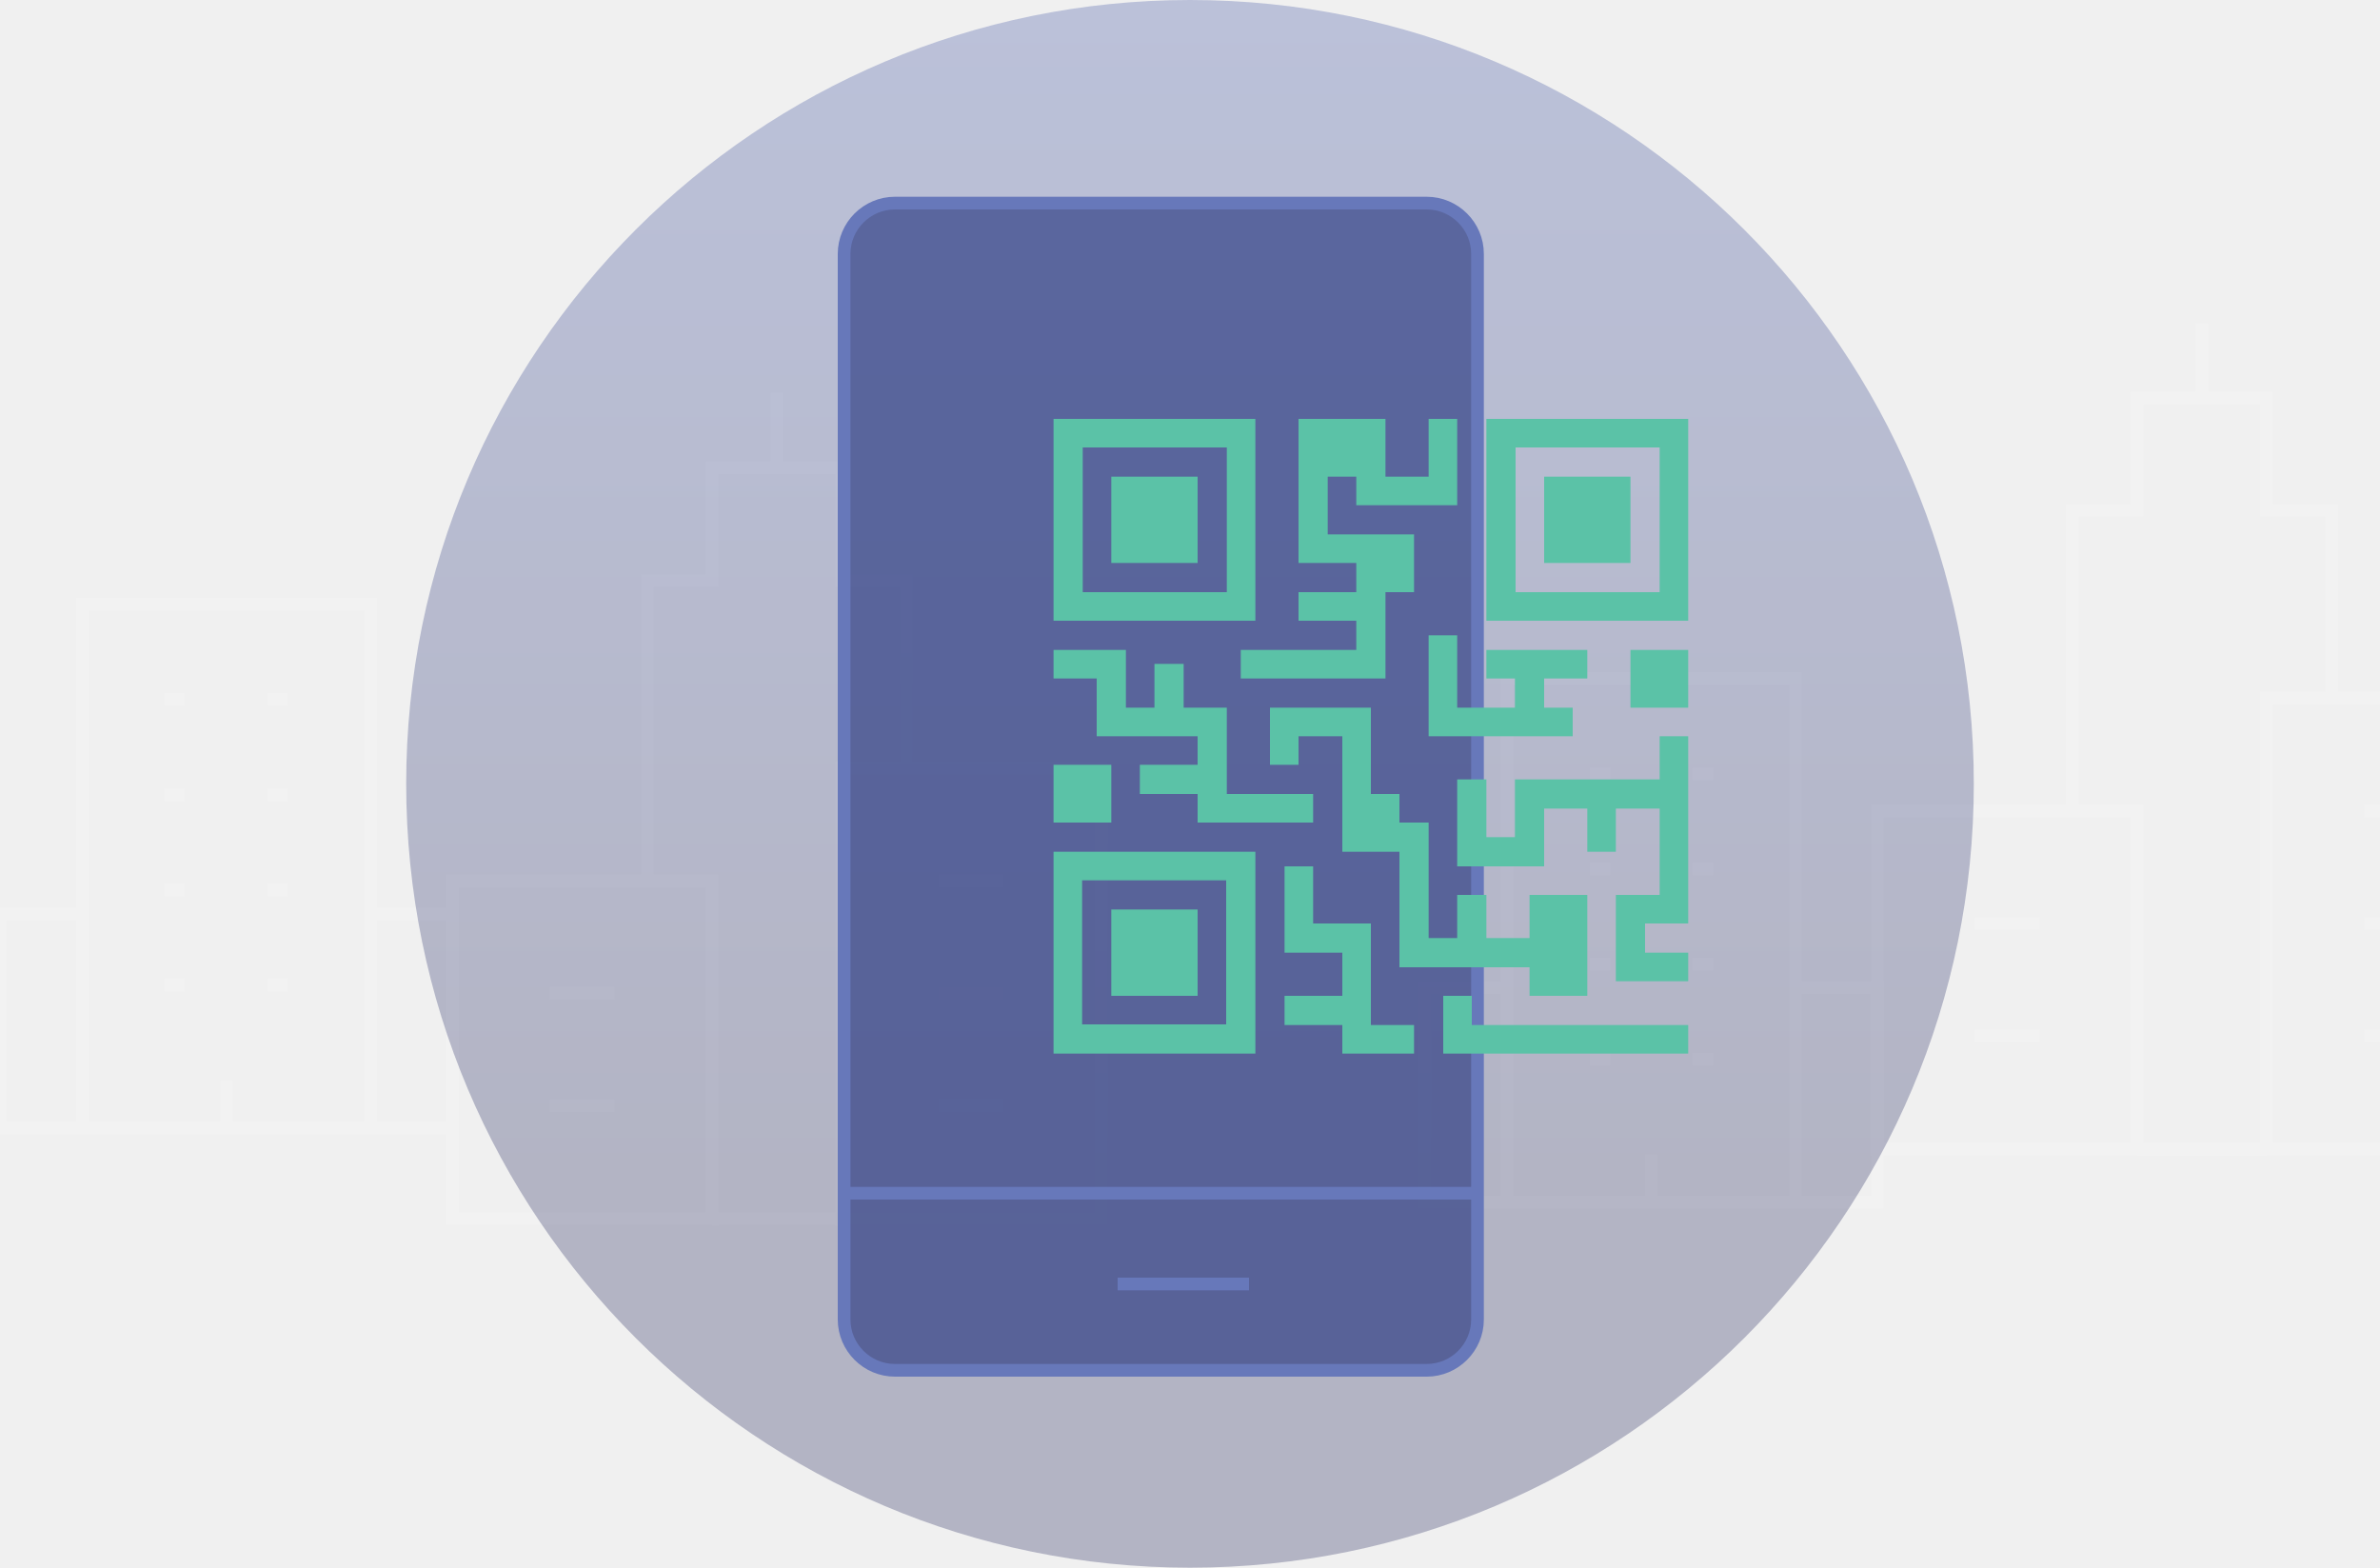
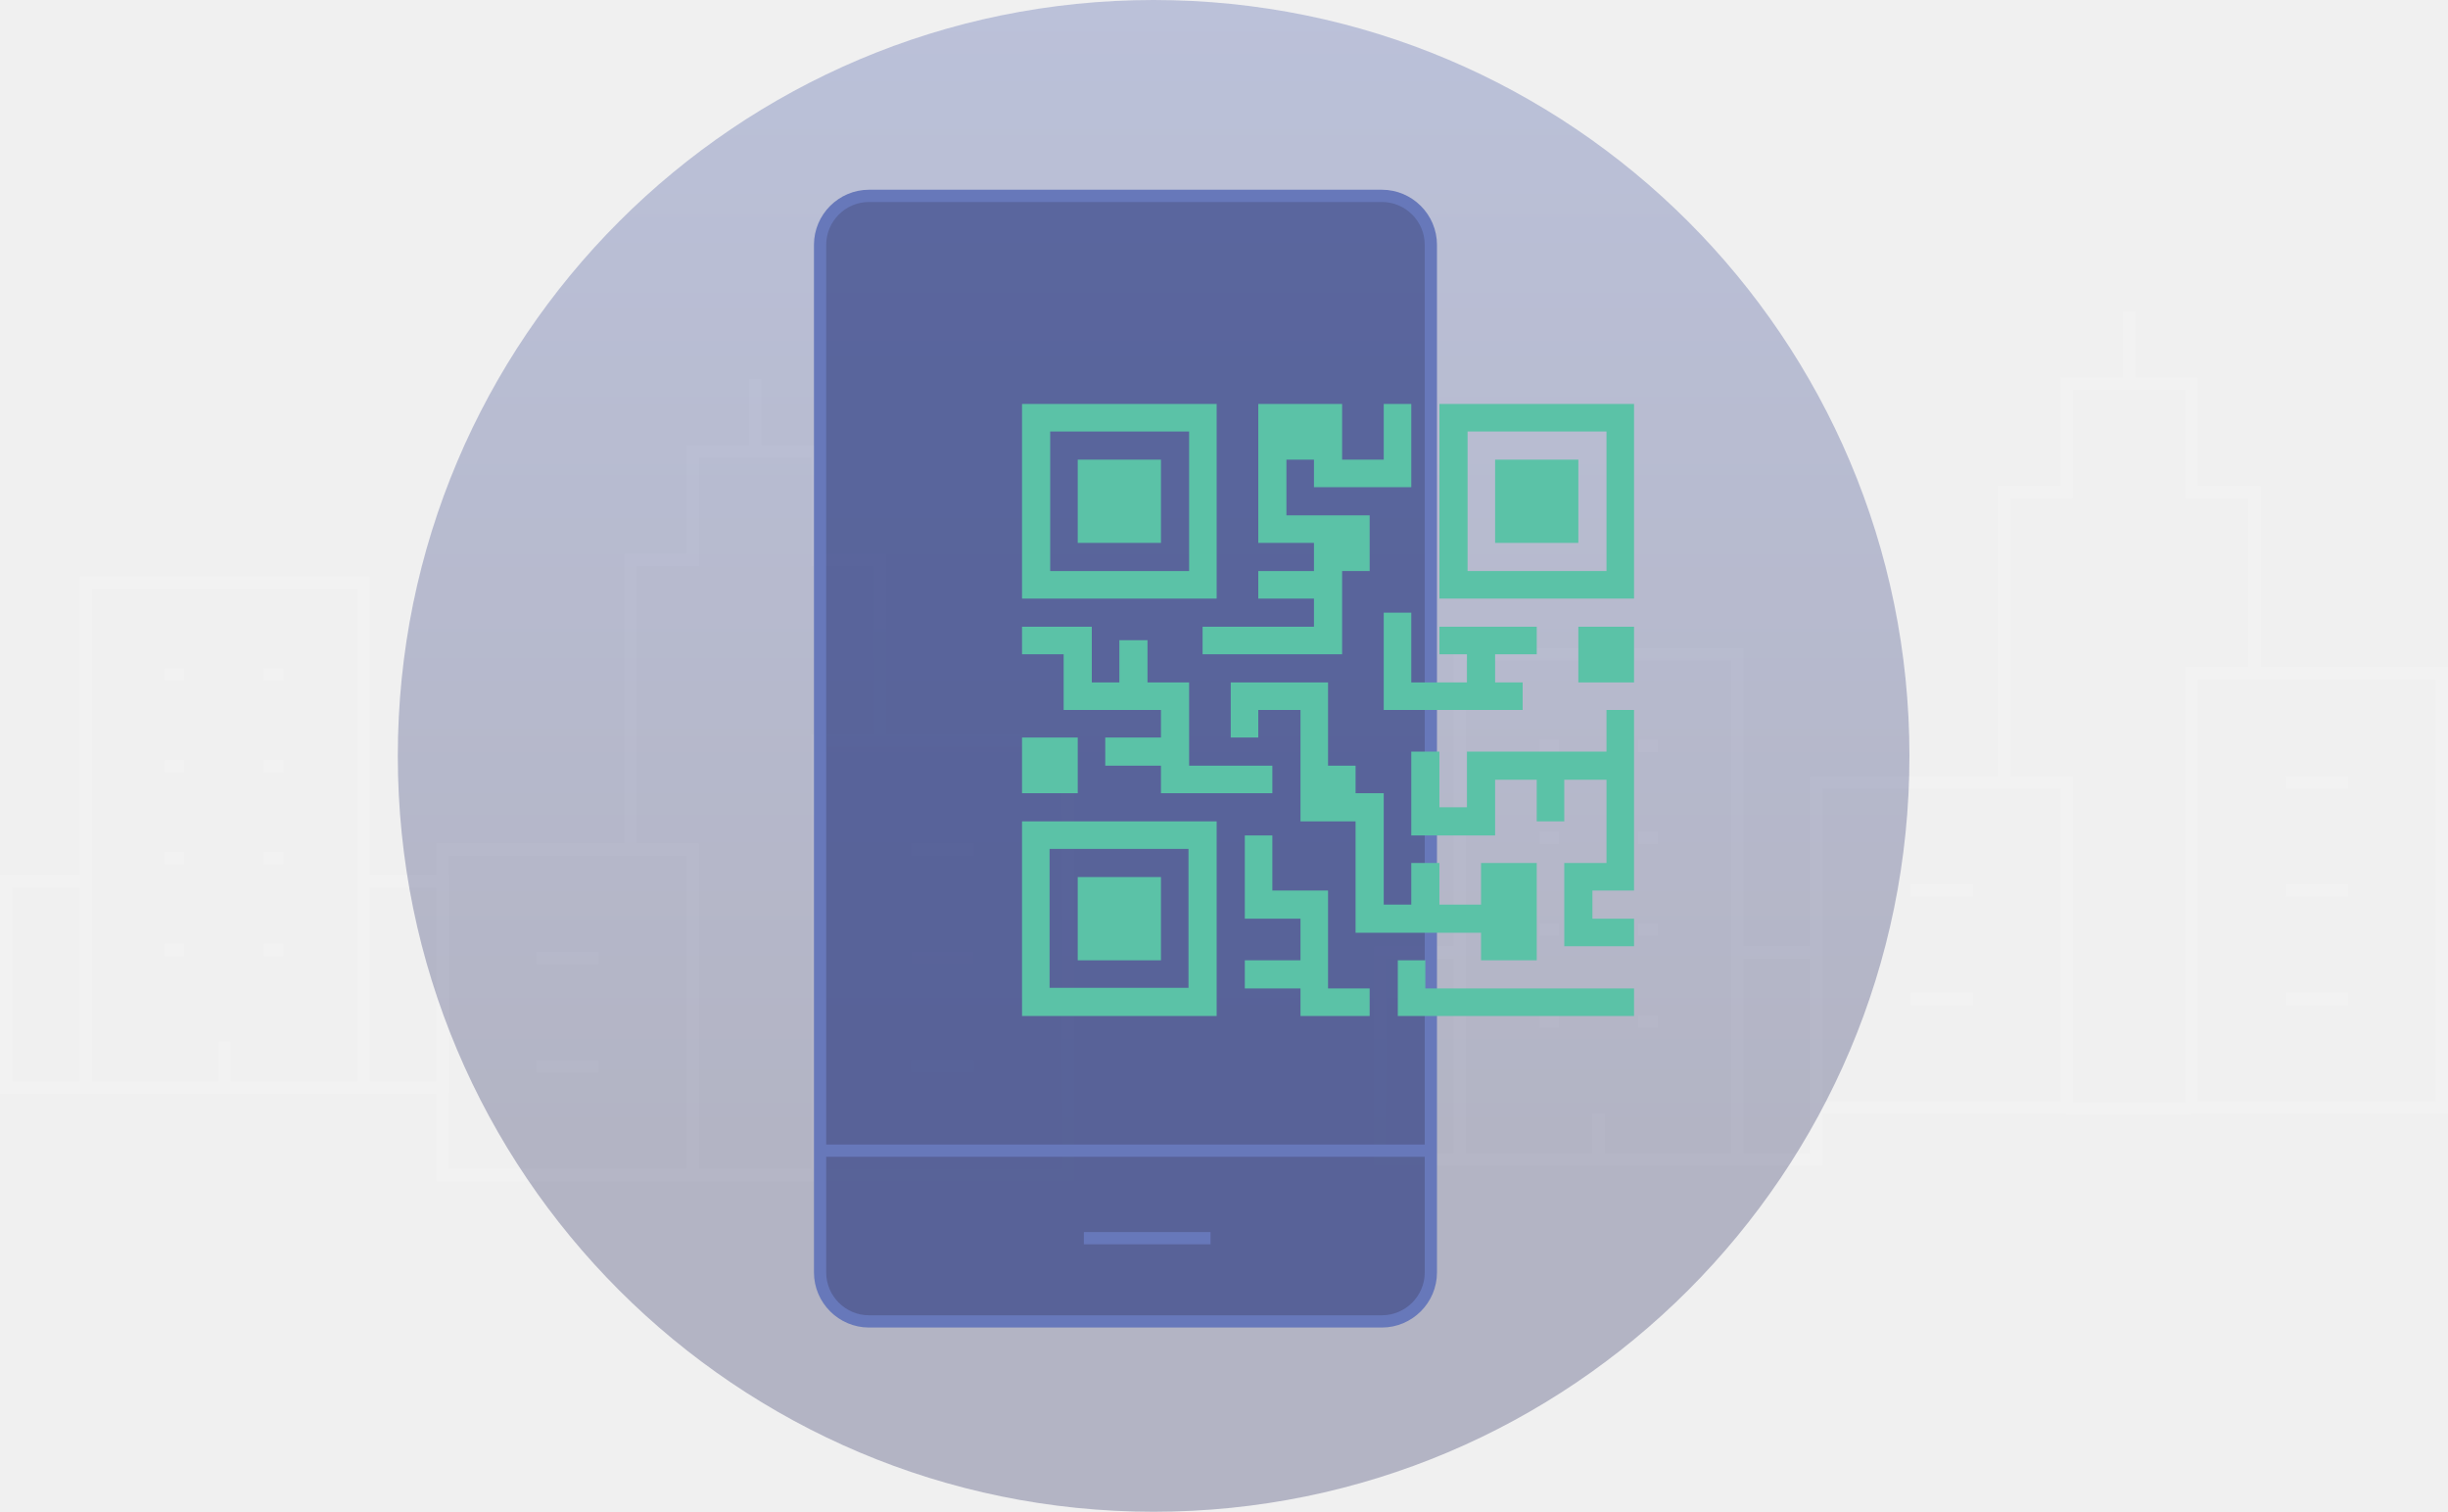
- <svg xmlns="http://www.w3.org/2000/svg" version="1.1" id="Layer_1" x="0px" y="0px" viewBox="0 0 375 247" style="enable-background:new 0 0 375 247;" xml:space="preserve">
-   <style type="text/css">
- 	.st0{opacity:0.15;}
- 	.st1{fill:none;stroke:#FFFFFF;stroke-width:2;}
- 	.st2{opacity:0.3;fill:url(#SVGID_1_);enable-background:new    ;}
- 	.st3{fill:#293881;fill-opacity:0.655;stroke:#6778BA;stroke-width:2;}
- 	.st4{fill:none;stroke:#6778BA;stroke-width:2;stroke-linecap:square;}
- 	.st5{fill:#5BC2A7;}
- </style>
-   <g transform="translate(0, 54)" class="st0">
-     <g>
-       <polyline id="Shape" class="st1" points="13,123.7 0,123.7 0,90 13,90   " />
-       <polyline id="Shape_1_" class="st1" points="58.3,123.7 71.3,123.7 71.3,90 58.3,90   " />
-       <rect id="Rectangle-path" x="13" y="41.2" class="st1" width="45.4" height="82.5" />
-       <path id="Shape_2_" class="st1" d="M25.9,56.2h3.2" />
-       <path id="Shape_3_" class="st1" d="M42.1,56.2h3.2" />
-       <path id="Shape_4_" class="st1" d="M25.9,71.2h3.2" />
-       <path id="Shape_5_" class="st1" d="M42.1,71.2h3.2" />
-       <path id="Shape_6_" class="st1" d="M25.9,86.2h3.2" />
-       <path id="Shape_7_" class="st1" d="M42.1,86.2h3.2" />
-       <path id="Shape_8_" class="st1" d="M25.9,101.2h3.2" />
-       <path id="Shape_9_" class="st1" d="M42.1,101.2h3.2" />
-       <path id="Shape_10_" class="st1" d="M35.7,123.7v-7.5" />
-     </g>
-     <g>
-       <polyline id="Shape_11_" class="st1" points="142.8,67 142.8,37.5 132.6,37.5 132.6,19.7 112.2,19.7 112.2,37.5 102,37.5     102,84.8   " />
-       <path id="Shape_12_" class="st1" d="M112.2,138h20.4" />
-       <path id="Shape_13_" class="st1" d="M122.4,7.9v11.8" />
-       <rect id="Rectangle-path_1_" x="71.3" y="84.8" class="st1" width="40.9" height="53.2" />
-       <rect id="Rectangle-path_2_" x="132.6" y="67" class="st1" width="40.9" height="71" />
-       <path id="Shape_14_" class="st1" d="M147.9,84.8h10.2" />
-       <path id="Shape_15_" class="st1" d="M147.9,102.5h10.2" />
-       <path id="Shape_16_" class="st1" d="M147.9,120.2h10.2" />
-       <path id="Shape_17_" class="st1" d="M86.6,102.5h10.2" />
-       <path id="Shape_18_" class="st1" d="M86.6,120.2h10.2" />
-     </g>
-     <g>
-       <polyline id="Shape_19_" class="st1" points="237.5,135.4 224.5,135.4 224.5,101.6 237.5,101.6   " />
-       <polyline id="Shape_20_" class="st1" points="282.9,135.4 295.8,135.4 295.8,101.6 282.9,101.6   " />
-       <rect id="Rectangle-path_3_" x="237.5" y="52.9" class="st1" width="45.4" height="82.5" />
-       <path id="Shape_21_" class="st1" d="M250.5,67.9h3.2" />
-       <path id="Shape_22_" class="st1" d="M266.7,67.9h3.2" />
-       <path id="Shape_23_" class="st1" d="M250.5,82.9h3.2" />
-       <path id="Shape_24_" class="st1" d="M266.7,82.9h3.2" />
-       <path id="Shape_25_" class="st1" d="M250.5,97.9h3.2" />
-       <path id="Shape_26_" class="st1" d="M266.7,97.9h3.2" />
-       <path id="Shape_27_" class="st1" d="M250.5,112.9h3.2" />
-       <path id="Shape_28_" class="st1" d="M266.7,112.9h3.2" />
-       <path id="Shape_29_" class="st1" d="M260.2,135.4v-7.5" />
-     </g>
-     <g>
-       <polyline id="Shape_30_" class="st1" points="367.4,56 367.4,26.4 357.1,26.4 357.1,8.7 336.7,8.7 336.7,26.4 326.5,26.4     326.5,73.8   " />
-       <path id="Shape_31_" class="st1" d="M336.7,127.1h20.4" />
-       <path id="Shape_32_" class="st1" d="M346.9-3.1V8.7" />
-       <rect id="Rectangle-path_4_" x="295.8" y="73.8" class="st1" width="40.9" height="53.2" />
-       <rect id="Rectangle-path_5_" x="357.1" y="56" class="st1" width="40.9" height="71" />
-       <path id="Shape_33_" class="st1" d="M372.5,73.8h10.2" />
-       <path id="Shape_34_" class="st1" d="M372.5,91.5h10.2" />
-       <path id="Shape_35_" class="st1" d="M372.5,109.2h10.2" />
-       <path id="Shape_36_" class="st1" d="M311.2,91.5h10.2" />
-       <path id="Shape_37_" class="st1" d="M311.2,109.2h10.2" />
+ <svg xmlns="http://www.w3.org/2000/svg" width="400px" height="247px" viewBox="0 0 400 247" version="1.1">
+   <defs>
+     <linearGradient x1="50.003%" y1="-0.003%" x2="50.003%" y2="75.267%" id="linearGradient-1">
+       <stop stop-color="#4054A5" offset="0%" />
+       <stop stop-color="#24285E" offset="100%" />
+     </linearGradient>
+   </defs>
+   <g id="Onboarding" stroke="none" stroke-width="1" fill="none" fill-rule="evenodd">
+     <g id="img/onboarding-tour-phone">
+       <g id="onboarding-tour-phone" transform="translate(1, 0)">
+         <g id="Group" opacity="0.15" transform="translate(0, 50)" stroke="#FFFFFF" stroke-width="2">
+           <g transform="translate(0, 45)">
+             <polyline id="Shape" points="13 82.7 0 82.7 0 49 13 49" />
+             <polyline id="Shape_1_" points="58.3 82.7 71.3 82.7 71.3 49 58.3 49" />
+             <rect id="Rectangle-path" x="13" y="0.2" width="45.4" height="82.5" />
+             <path d="M25.9,15.2 L29.1,15.2" id="Shape_2_" />
+             <path d="M42.1,15.2 L45.3,15.2" id="Shape_3_" />
+             <path d="M25.9,30.2 L29.1,30.2" id="Shape_4_" />
+             <path d="M42.1,30.2 L45.3,30.2" id="Shape_5_" />
+             <path d="M25.9,45.2 L29.1,45.2" id="Shape_6_" />
+             <path d="M42.1,45.2 L45.3,45.2" id="Shape_7_" />
+             <path d="M25.9,60.2 L29.1,60.2" id="Shape_8_" />
+             <path d="M42.1,60.2 L45.3,60.2" id="Shape_9_" />
+             <path d="M35.7,82.7 L35.7,75.2" id="Shape_10_" />
+           </g>
+           <g transform="translate(71, 11)">
+             <polyline id="Shape_11_" points="71.8 60 71.8 30.5 61.6 30.5 61.6 12.7 41.2 12.7 41.2 30.5 31 30.5 31 77.8" />
+             <path d="M41.2,131 L61.6,131" id="Shape_12_" />
+             <path d="M51.4,0.9 L51.4,12.7" id="Shape_13_" />
+             <rect id="Rectangle-path_1_" x="0.3" y="77.8" width="40.9" height="53.2" />
+             <rect id="Rectangle-path_2_" x="61.6" y="60" width="40.9" height="71" />
+             <path d="M76.9,77.8 L87.1,77.8" id="Shape_14_" />
+             <path d="M76.9,95.5 L87.1,95.5" id="Shape_15_" />
+             <path d="M76.9,113.2 L87.1,113.2" id="Shape_16_" />
+             <path d="M15.6,95.5 L25.8,95.5" id="Shape_17_" />
+             <path d="M15.6,113.2 L25.8,113.2" id="Shape_18_" />
+           </g>
+           <g transform="translate(224, 56)">
+             <polyline id="Shape_19_" points="13.5 83.4 0.5 83.4 0.5 49.6 13.5 49.6" />
+             <polyline id="Shape_20_" points="58.9 83.4 71.8 83.4 71.8 49.6 58.9 49.6" />
+             <rect id="Rectangle-path_3_" x="13.5" y="0.9" width="45.4" height="82.5" />
+             <path d="M26.5,15.9 L29.7,15.9" id="Shape_21_" />
+             <path d="M42.7,15.9 L45.9,15.9" id="Shape_22_" />
+             <path d="M26.5,30.9 L29.7,30.9" id="Shape_23_" />
+             <path d="M42.7,30.9 L45.9,30.9" id="Shape_24_" />
+             <path d="M26.5,45.9 L29.7,45.9" id="Shape_25_" />
+             <path d="M42.7,45.9 L45.9,45.9" id="Shape_26_" />
+             <path d="M26.5,60.9 L29.7,60.9" id="Shape_27_" />
+             <path d="M42.7,60.9 L45.9,60.9" id="Shape_28_" />
+             <path d="M36.2,83.4 L36.2,75.9" id="Shape_29_" />
+           </g>
+           <g transform="translate(295, 0)">
+             <polyline id="Shape_30_" points="72.4 60 72.4 30.4 62.1 30.4 62.1 12.7 41.7 12.7 41.7 30.4 31.5 30.4 31.5 77.8" />
+             <path d="M41.7,131.1 L62.1,131.1" id="Shape_31_" />
+             <path d="M51.9,0.9 L51.9,12.7" id="Shape_32_" />
+             <rect id="Rectangle-path_4_" x="0.8" y="77.8" width="40.9" height="53.2" />
+             <rect id="Rectangle-path_5_" x="62.1" y="60" width="40.9" height="71" />
+             <path d="M77.5,77.8 L87.7,77.8" id="Shape_33_" />
+             <path d="M77.5,95.5 L87.7,95.5" id="Shape_34_" />
+             <path d="M77.5,113.2 L87.7,113.2" id="Shape_35_" />
+             <path d="M16.2,95.5 L26.4,95.5" id="Shape_36_" />
+             <path d="M16.2,113.2 L26.4,113.2" id="Shape_37_" />
+           </g>
+         </g>
+         <path d="M187.5,247 C255.7,247 311,191.7 311,123.5 C311,55.3 255.7,0 187.5,0 C119.3,0 64,55.3 64,123.5 C64,191.7 119.3,247 187.5,247 Z" id="Shape" fill="url(#linearGradient-1)" fill-rule="nonzero" opacity="0.3" />
+         <g id="Group" transform="translate(133, 32)" stroke="#6778BA" stroke-width="2">
+           <path d="M8,0 L91.8,0 C96.2,0 99.8,3.6 99.8,8 L99.8,175.9 C99.8,180.3 96.2,183.9 91.8,183.9 L8,183.9 C3.6,183.9 0,180.3 0,175.9 L0,8 C0,3.6 3.6,0 8,0 Z" id="Shape" fill-opacity="0.655" fill="#293881" fill-rule="nonzero" />
+           <path d="M0.5,156 L99.3,156" id="Shape" stroke-linecap="square" />
+           <path d="M44.1,170.3 L62.8,170.3" id="Shape" stroke-linecap="square" />
+         </g>
+         <g id="Group" transform="translate(166, 66)" fill-rule="nonzero" fill="#5BC2A7">
+           <path d="M31.8,0 L0,0 L0,31.8 L31.8,31.8 L31.8,0 L31.8,0 Z M27.3,27.3 L4.6,27.3 L4.6,4.5 L27.3,4.5 L27.3,27.3 L27.3,27.3 Z" id="Shape" />
+           <polygon id="Shape" points="65.9 90.9 61.4 90.9 61.4 100 100 100 100 95.5 65.9 95.5" />
+           <rect id="Rectangle-path" x="9.1" y="9.1" width="13.6" height="13.6" />
+           <path d="M0,100 L31.8,100 L31.8,68.2 L0,68.2 L0,100 L0,100 Z M4.5,72.7 L27.2,72.7 L27.2,95.4 L4.5,95.4 L4.5,72.7 L4.5,72.7 Z" id="Shape" />
+           <rect id="Rectangle-path" x="9.1" y="77.3" width="13.6" height="13.6" />
+           <path d="M68.2,0 L68.2,31.8 L100,31.8 L100,0 L68.2,0 L68.2,0 Z M95.5,27.3 L72.8,27.3 L72.8,4.5 L95.5,4.5 L95.5,27.3 L95.5,27.3 Z" id="Shape" />
+           <rect id="Rectangle-path" x="77.3" y="9.1" width="13.6" height="13.6" />
+           <rect id="Rectangle-path" x="90.9" y="36.4" width="9.1" height="9.1" />
+           <rect id="Rectangle-path" x="0" y="54.5" width="9.1" height="9.1" />
+           <polygon id="Shape" points="47.7 36.4 29.5 36.4 29.5 40.9 52.3 40.9 52.3 31.8 52.3 27.3 56.8 27.3 56.8 18.2 52.3 18.2 47.7 18.2 43.2 18.2 43.2 9.1 47.7 9.1 47.7 13.6 63.6 13.6 63.6 0 59.1 0 59.1 9.1 52.3 9.1 52.3 0 50 0 40.9 0 38.6 0 38.6 22.7 47.7 22.7 47.7 27.3 38.6 27.3 38.6 31.8 47.7 31.8" />
+           <polygon id="Shape" points="6.8 50 15.9 50 20.5 50 22.7 50 22.7 54.5 13.6 54.5 13.6 59.1 22.7 59.1 22.7 63.6 40.9 63.6 40.9 59.1 27.3 59.1 27.3 54.5 27.3 45.5 20.5 45.5 20.5 38.6 15.9 38.6 15.9 45.5 11.4 45.5 11.4 36.4 0 36.4 0 40.9 6.8 40.9" />
+           <polygon id="Shape" points="50 90.9 50 79.5 40.9 79.5 40.9 70.5 36.4 70.5 36.4 84.1 45.5 84.1 45.5 90.9 36.4 90.9 36.4 95.5 45.5 95.5 45.5 100 56.8 100 56.8 95.5 50 95.5" />
+           <polygon id="Shape" points="72.7 45.5 63.6 45.5 63.6 34.1 59.1 34.1 59.1 50 81.8 50 81.8 45.5 77.3 45.5 77.3 40.9 84.1 40.9 84.1 36.4 77.3 36.4 72.7 36.4 68.2 36.4 68.2 40.9 72.7 40.9" />
+           <polygon id="Shape" points="68.2 86.4 75 86.4 75 90.9 84.1 90.9 84.1 86.4 84.1 81.8 84.1 75 75 75 75 81.8 68.2 81.8 68.2 75 63.6 75 63.6 81.8 59.1 81.8 59.1 63.6 54.5 63.6 54.5 59.1 50 59.1 50 45.5 34.1 45.5 34.1 54.5 38.6 54.5 38.6 50 45.5 50 45.5 59.1 45.5 68.2 54.5 68.2 54.5 81.8 54.5 86.4 59.1 86.4 63.6 86.4" />
+           <polygon id="Shape" points="95.5 56.8 88.6 56.8 84.1 56.8 72.7 56.8 72.7 65.9 68.2 65.9 68.2 56.8 63.6 56.8 63.6 70.5 77.3 70.5 77.3 61.4 84.1 61.4 84.1 68.2 88.6 68.2 88.6 61.4 95.5 61.4 95.5 75 88.6 75 88.6 88.6 100 88.6 100 84.1 93.2 84.1 93.2 79.5 100 79.5 100 61.4 100 56.8 100 50 95.5 50" />
+         </g>
+       </g>
    </g>
  </g>
-   <linearGradient id="SVGID_1_" gradientUnits="userSpaceOnUse" x1="-234.544" y1="2.202" x2="-234.544" y2="2.955" gradientTransform="matrix(247 0 0 247 58120 -544)">
-     <stop offset="0" style="stop-color:#4054A5" />
-     <stop offset="1" style="stop-color:#24285E" />
-   </linearGradient>
-   <path class="st2" d="M187.5,247c68.2,0,123.5-55.3,123.5-123.5S255.7,0,187.5,0S64,55.3,64,123.5S119.3,247,187.5,247z" />
-   <g>
-     <path class="st3" d="M141,32h83.8c4.4,0,8,3.6,8,8v167.9c0,4.4-3.6,8-8,8H141c-4.4,0-8-3.6-8-8V40C133,35.6,136.6,32,141,32z" />
-     <path class="st4" d="M133.5,188h98.8" />
-     <path class="st4" d="M177.1,202.3h18.7" />
-   </g>
-   <g>
-     <path class="st5" d="M197.8,66H166v31.8h31.8V66L197.8,66z M193.3,93.3h-22.7V70.5h22.7V93.3L193.3,93.3z" />
-     <polygon class="st5" points="231.9,156.9 227.4,156.9 227.4,166 266,166 266,161.5 231.9,161.5  " />
-     <rect x="175.1" y="75.1" class="st5" width="13.6" height="13.6" />
-     <path class="st5" d="M166,166h31.8v-31.8H166V166L166,166z M170.5,138.7h22.7v22.7h-22.7V138.7L170.5,138.7z" />
-     <rect x="175.1" y="143.3" class="st5" width="13.6" height="13.6" />
-     <path class="st5" d="M234.2,66v31.8H266V66H234.2L234.2,66z M261.5,93.3h-22.7V70.5h22.7V93.3L261.5,93.3z" />
-     <rect x="243.3" y="75.1" class="st5" width="13.6" height="13.6" />
-     <rect x="256.9" y="102.4" class="st5" width="9.1" height="9.1" />
-     <rect x="166" y="120.5" class="st5" width="9.1" height="9.1" />
-     <polygon class="st5" points="213.7,102.4 195.5,102.4 195.5,106.9 218.3,106.9 218.3,97.8 218.3,93.3 222.8,93.3 222.8,84.2    218.3,84.2 213.7,84.2 209.2,84.2 209.2,75.1 213.7,75.1 213.7,79.6 229.6,79.6 229.6,66 225.1,66 225.1,75.1 218.3,75.1 218.3,66    216,66 206.9,66 204.6,66 204.6,88.7 213.7,88.7 213.7,93.3 204.6,93.3 204.6,97.8 213.7,97.8  " />
-     <polygon class="st5" points="172.8,116 181.9,116 186.5,116 188.7,116 188.7,120.5 179.6,120.5 179.6,125.1 188.7,125.1    188.7,129.6 206.9,129.6 206.9,125.1 193.3,125.1 193.3,120.5 193.3,111.5 186.5,111.5 186.5,104.6 181.9,104.6 181.9,111.5    177.4,111.5 177.4,102.4 166,102.4 166,106.9 172.8,106.9  " />
-     <polygon class="st5" points="216,156.9 216,145.5 206.9,145.5 206.9,136.5 202.4,136.5 202.4,150.1 211.5,150.1 211.5,156.9    202.4,156.9 202.4,161.5 211.5,161.5 211.5,166 222.8,166 222.8,161.5 216,161.5  " />
-     <polygon class="st5" points="238.7,111.5 229.6,111.5 229.6,100.1 225.1,100.1 225.1,116 247.8,116 247.8,111.5 243.3,111.5    243.3,106.9 250.1,106.9 250.1,102.4 243.3,102.4 238.7,102.4 234.2,102.4 234.2,106.9 238.7,106.9  " />
-     <polygon class="st5" points="234.2,152.4 241,152.4 241,156.9 250.1,156.9 250.1,152.4 250.1,147.8 250.1,141 241,141 241,147.8    234.2,147.8 234.2,141 229.6,141 229.6,147.8 225.1,147.8 225.1,129.6 220.5,129.6 220.5,125.1 216,125.1 216,111.5 200.1,111.5    200.1,120.5 204.6,120.5 204.6,116 211.5,116 211.5,125.1 211.5,134.2 220.5,134.2 220.5,147.8 220.5,152.4 225.1,152.4    229.6,152.4  " />
-     <polygon class="st5" points="261.5,122.8 254.6,122.8 250.1,122.8 238.7,122.8 238.7,131.9 234.2,131.9 234.2,122.8 229.6,122.8    229.6,136.5 243.3,136.5 243.3,127.4 250.1,127.4 250.1,134.2 254.6,134.2 254.6,127.4 261.5,127.4 261.5,141 254.6,141    254.6,154.6 266,154.6 266,150.1 259.2,150.1 259.2,145.5 266,145.5 266,127.4 266,122.8 266,116 261.5,116  " />
-   </g>
</svg>
